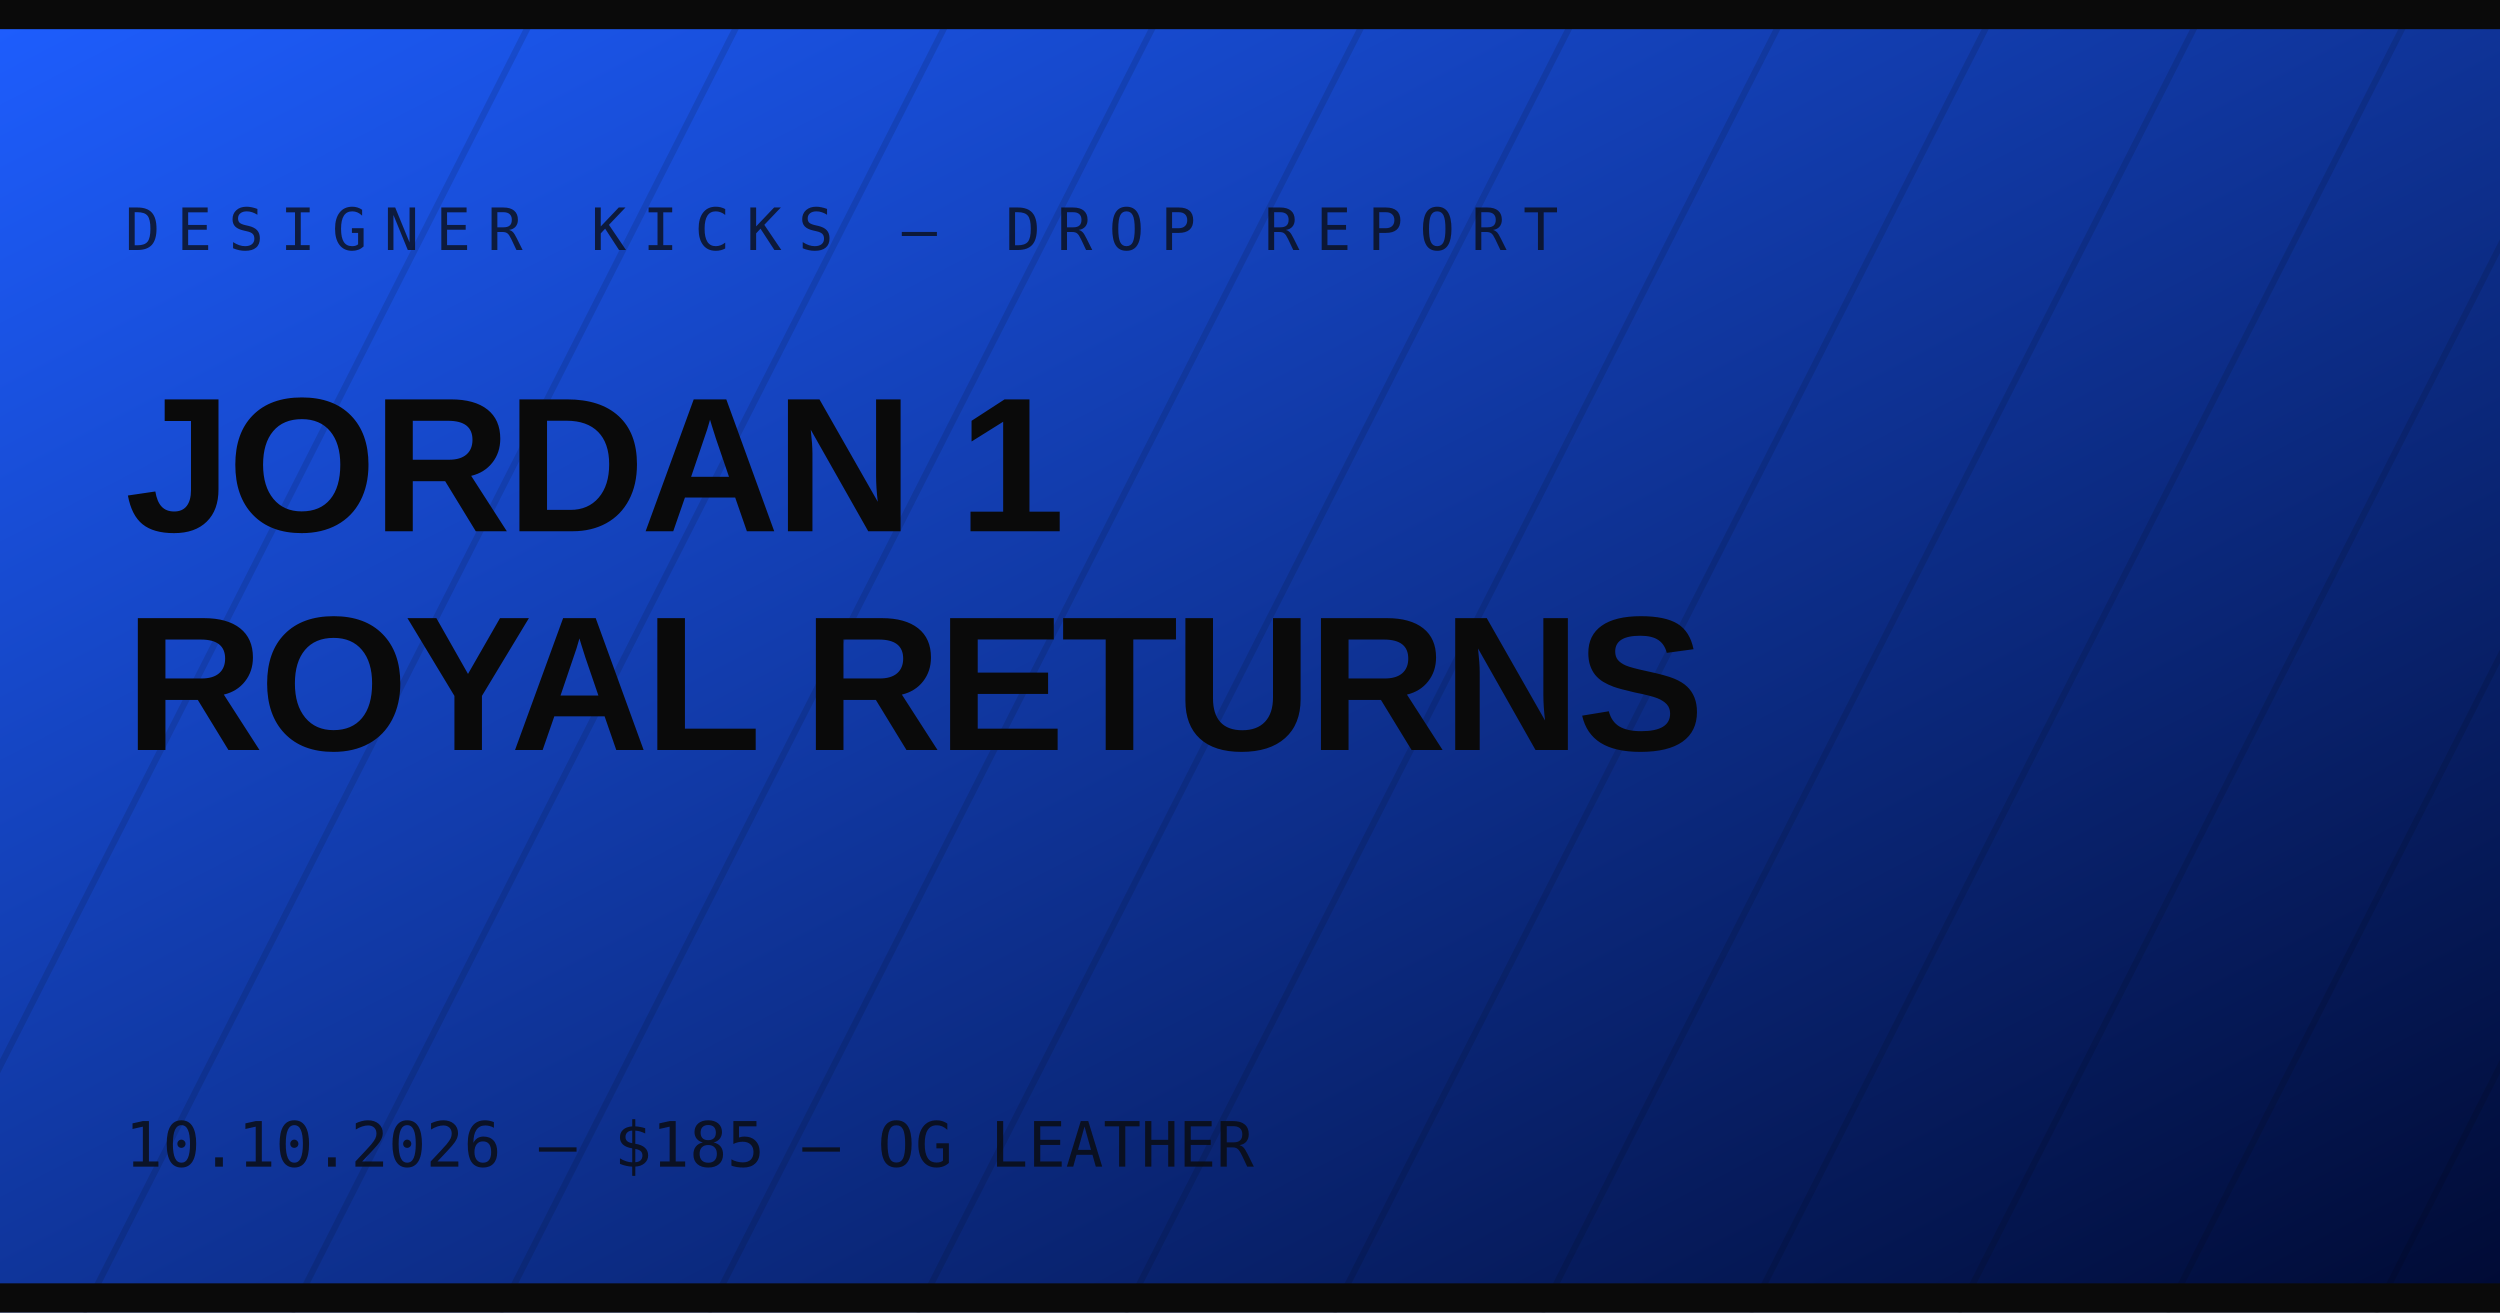
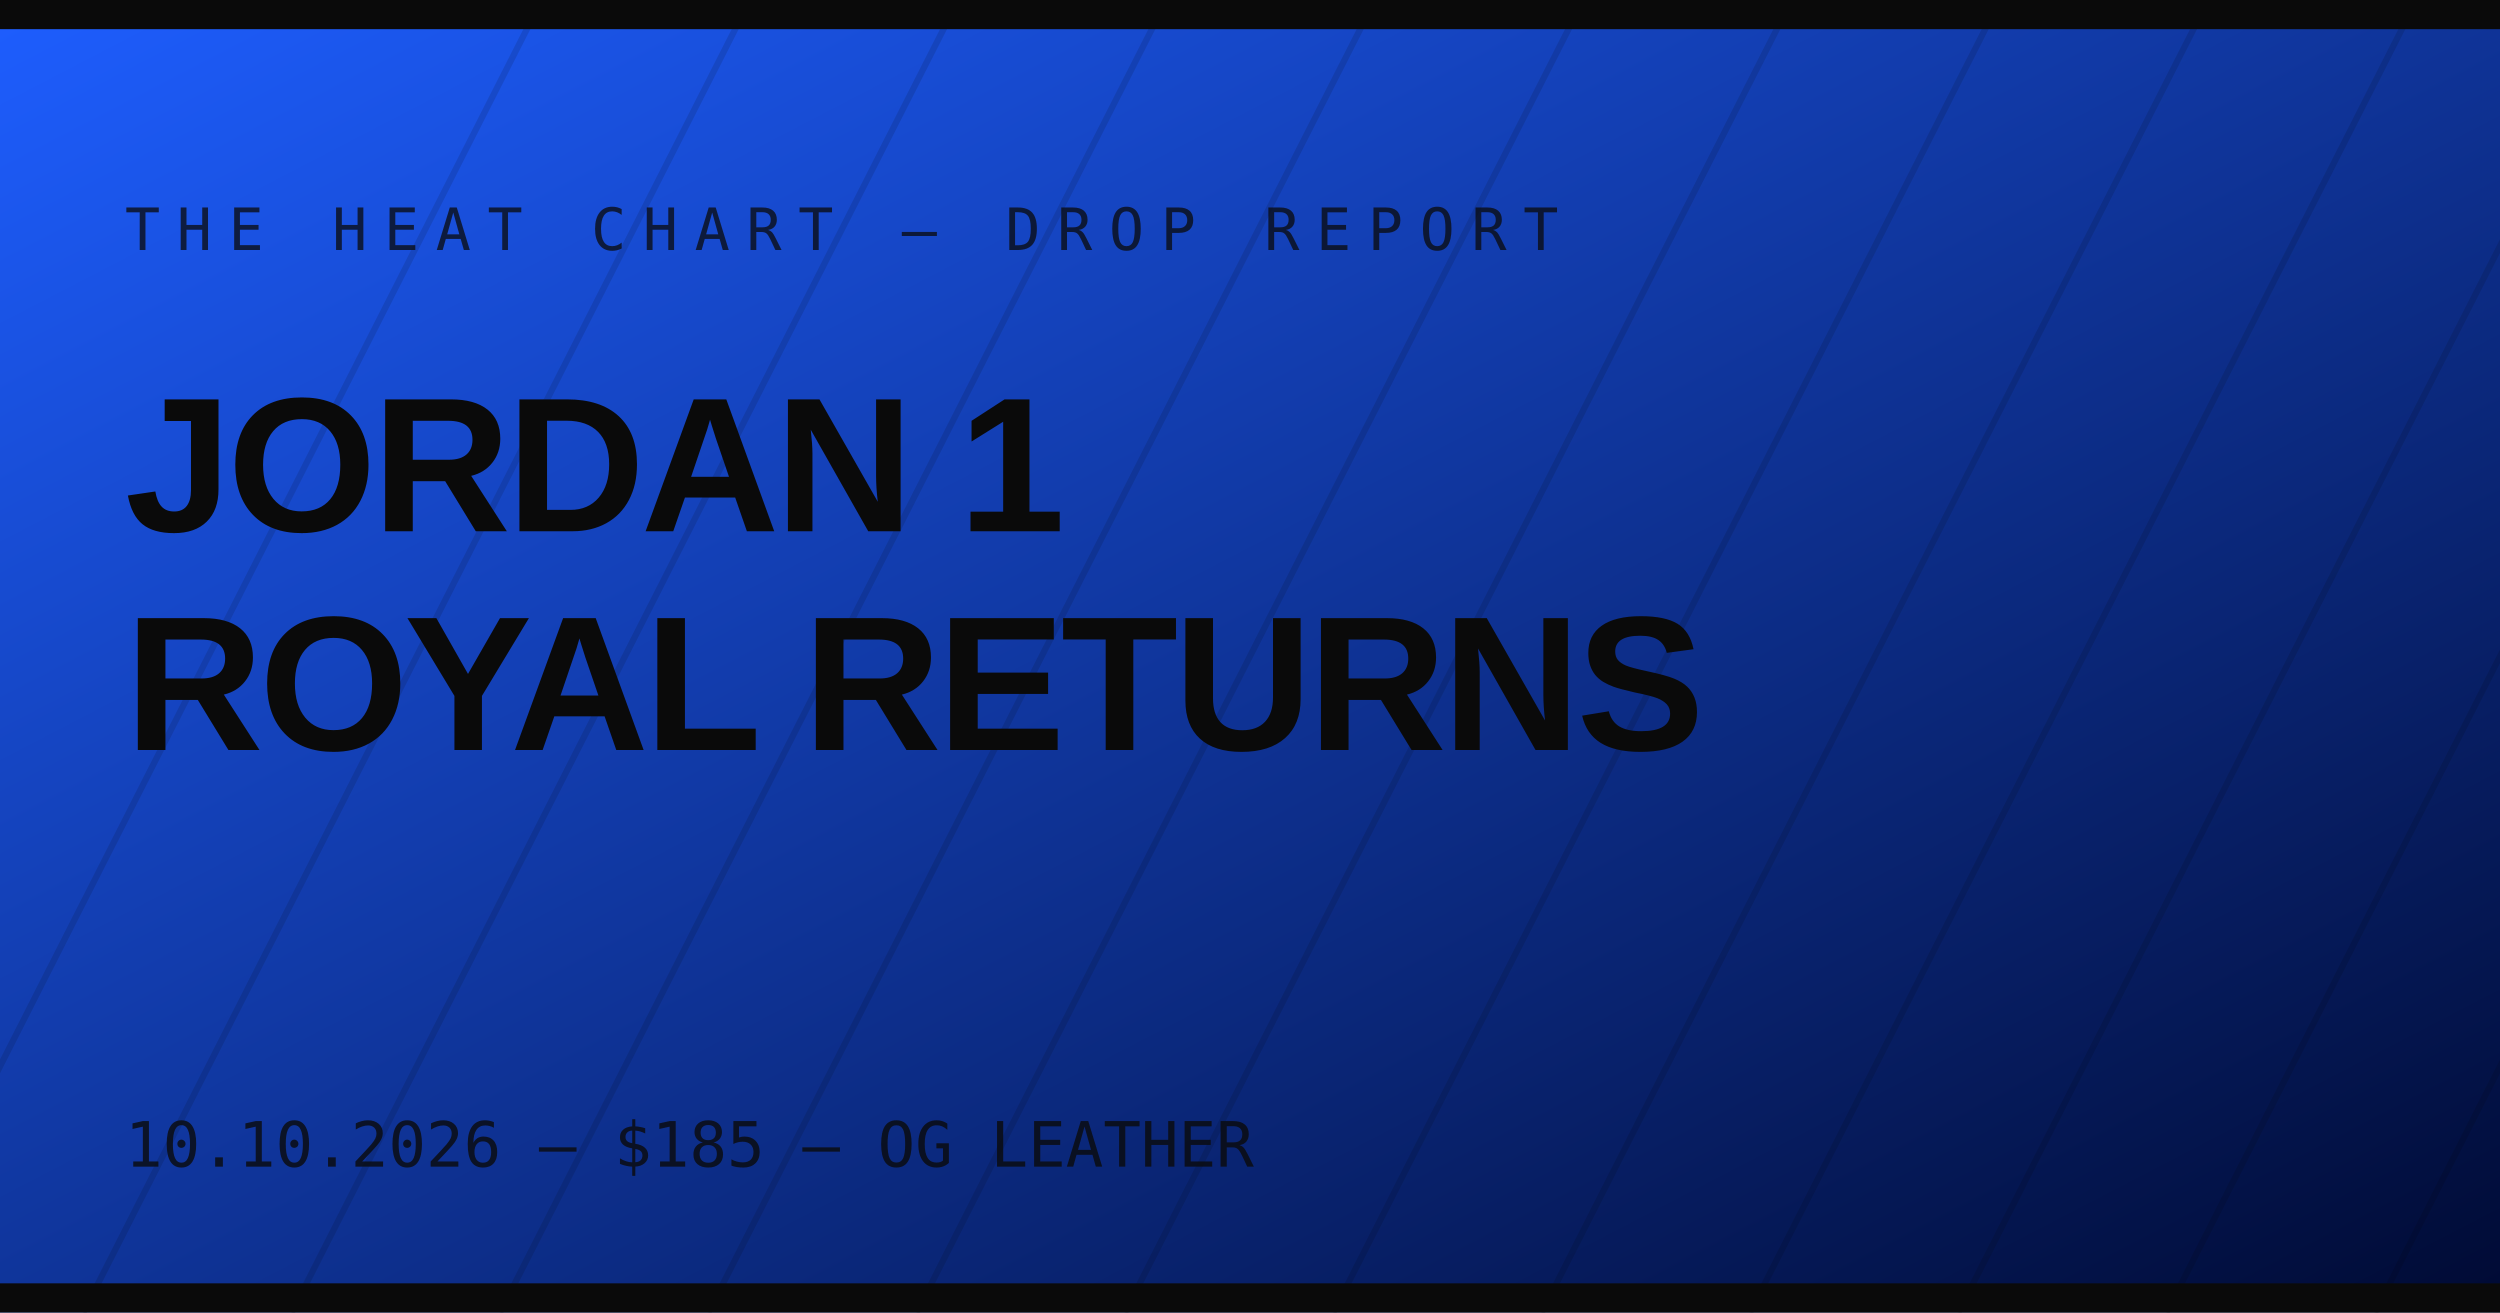
<svg xmlns="http://www.w3.org/2000/svg" viewBox="0 0 1200 630">
  <defs>
    <linearGradient id="bg" x1="0" y1="0" x2="1" y2="1">
      <stop offset="0" stop-color="#1e5eff" />
      <stop offset="1" stop-color="#000a33" />
    </linearGradient>
  </defs>
  <rect width="1200" height="630" fill="url(#bg)" />
  <g opacity="0.12" fill="none" stroke="#000" stroke-width="3">
    <line x1="-60" y1="630" x2="260" y2="0" />
    <line x1="40" y1="630" x2="360" y2="0" />
    <line x1="140" y1="630" x2="460" y2="0" />
    <line x1="240" y1="630" x2="560" y2="0" />
    <line x1="340" y1="630" x2="660" y2="0" />
    <line x1="440" y1="630" x2="760" y2="0" />
    <line x1="540" y1="630" x2="860" y2="0" />
    <line x1="640" y1="630" x2="960" y2="0" />
    <line x1="740" y1="630" x2="1060" y2="0" />
    <line x1="840" y1="630" x2="1160" y2="0" />
    <line x1="940" y1="630" x2="1260" y2="0" />
    <line x1="1040" y1="630" x2="1360" y2="0" />
    <line x1="1140" y1="630" x2="1460" y2="0" />
    <line x1="1240" y1="630" x2="1560" y2="0" />
  </g>
  <rect x="0" y="0" width="1200" height="14" fill="#0a0a0a" />
  <rect x="0" y="616" width="1200" height="14" fill="#0a0a0a" />
-   <text x="60" y="120" font-family="monospace" font-size="28" letter-spacing="8" fill="#0a0a0a" opacity="0.75">DESIGNER KICKS — DROP REPORT</text>
+   <text x="60" y="120" font-family="monospace" font-size="28" letter-spacing="8" fill="#0a0a0a" opacity="0.75">THE HEAT CHART — DROP REPORT</text>
  <text x="60" y="255" font-family="Arial Black, Arial, sans-serif" font-size="92" font-weight="900" fill="#0a0a0a" letter-spacing="-2">JORDAN 1</text>
  <text x="60" y="360" font-family="Arial Black, Arial, sans-serif" font-size="92" font-weight="900" fill="#0a0a0a" letter-spacing="-2">ROYAL RETURNS</text>
  <text x="60" y="560" font-family="monospace" font-size="30" fill="#0a0a0a" opacity="0.8">10.10.2026 — $185 — OG LEATHER</text>
</svg>
